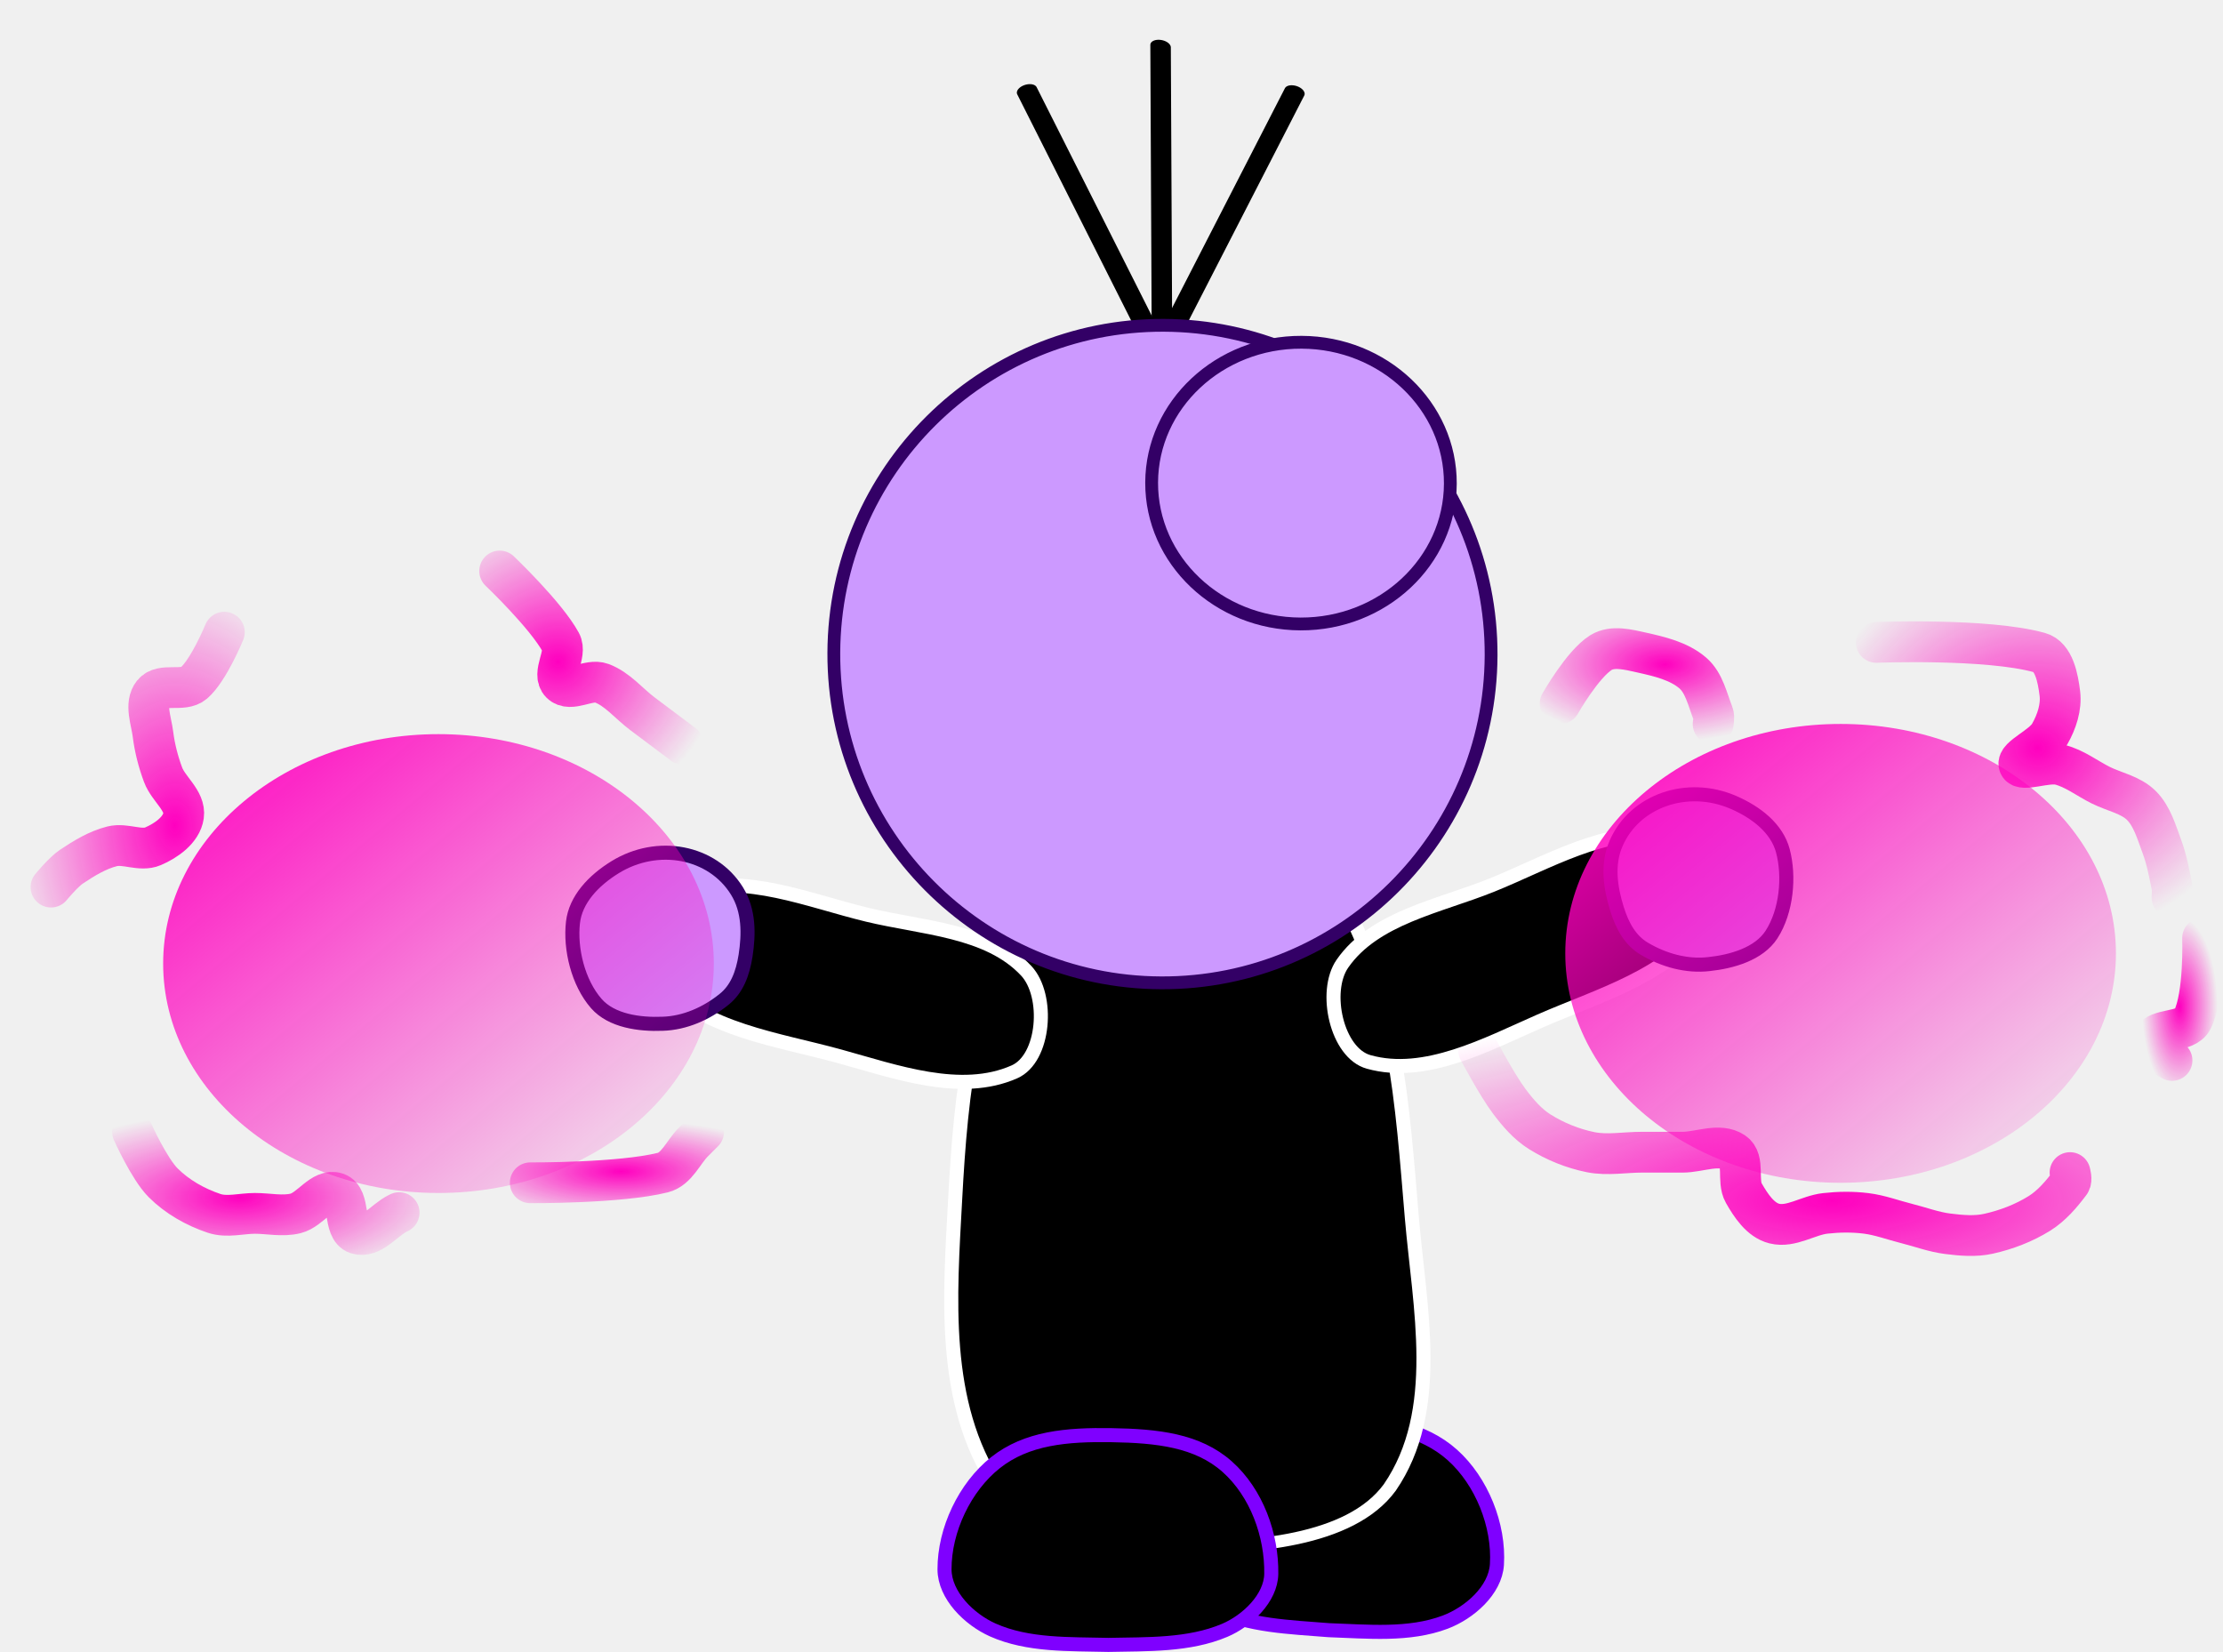
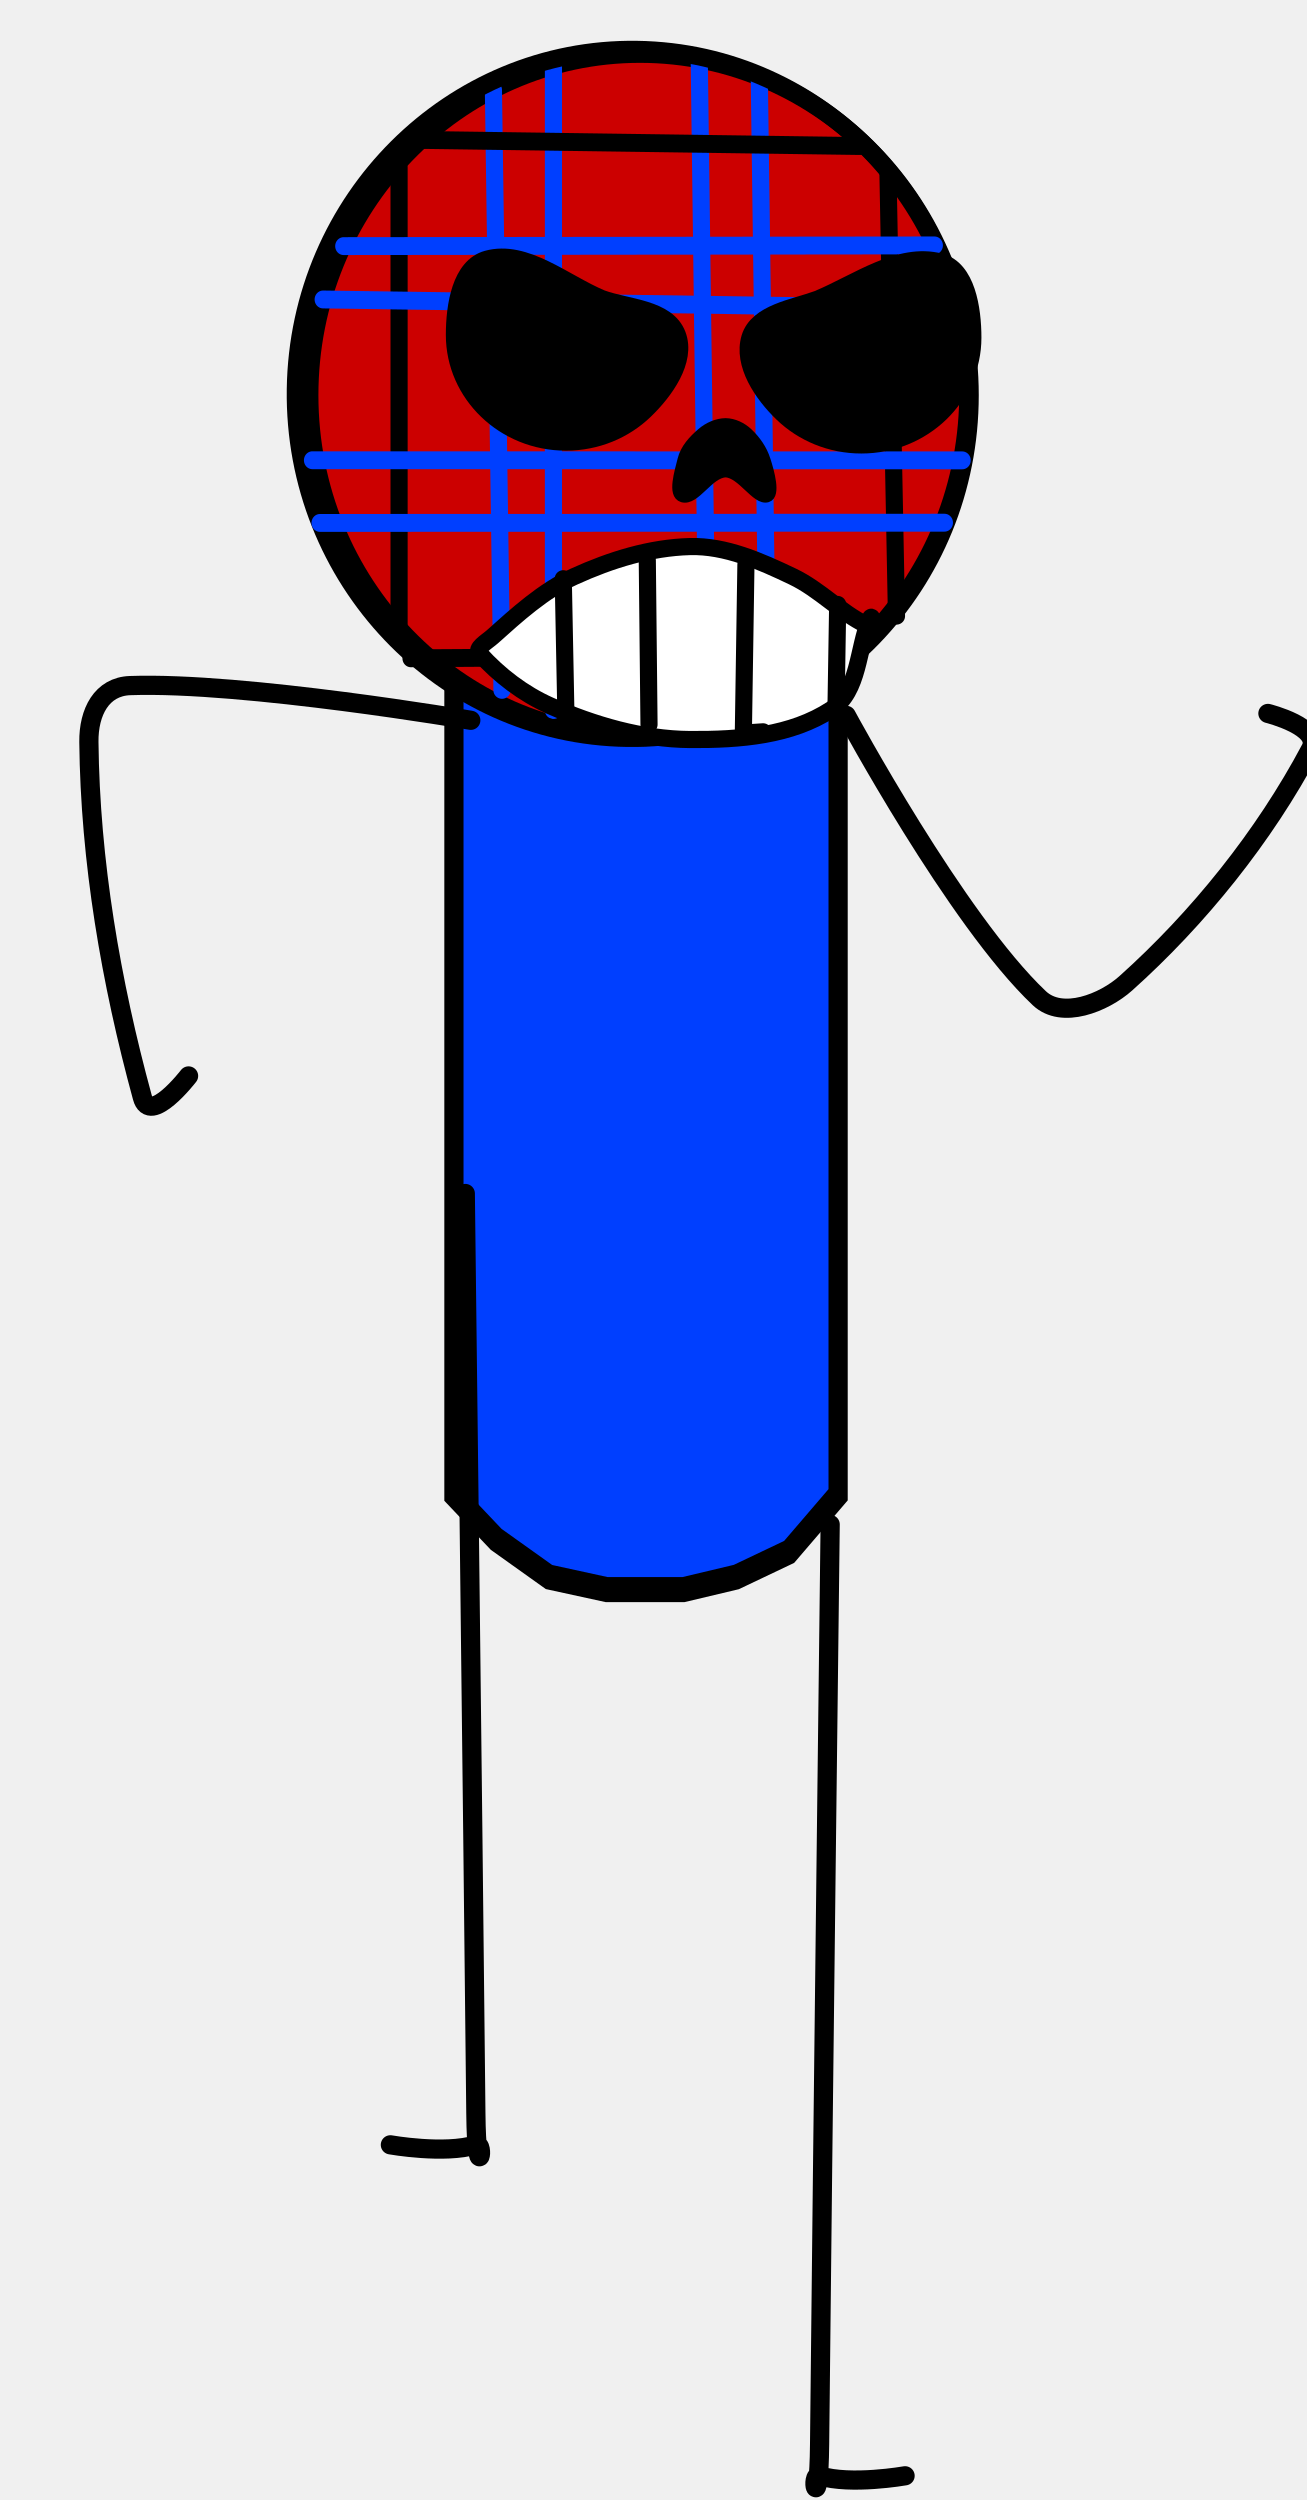
- <svg xmlns="http://www.w3.org/2000/svg" version="1.1" width="109" height="81" viewBox="-1 -1 109 81">
-   <defs>
-     <linearGradient id="grad_1" y2="1">
-       <stop offset="0" stop-color="#FF00BF" stop-opacity="1" />
-       <stop offset="1" stop-color="#FF00BF" stop-opacity="0" />
-     </linearGradient>
-     <linearGradient id="grad_2" y2="1">
-       <stop offset="0" stop-color="#FF00BF" stop-opacity="1" />
-       <stop offset="1" stop-color="#FF00BF" stop-opacity="0" />
-     </linearGradient>
-     <radialGradient id="grad_3" cx="0.545" cy="0.416" r="0.759">
-       <stop offset="0" stop-color="#FF00BF" stop-opacity="1" />
-       <stop offset="1" stop-color="#FF00BF" stop-opacity="0" />
-     </radialGradient>
-     <radialGradient id="grad_4" cx="0.714" cy="0.759" r="0.986">
-       <stop offset="0" stop-color="#FF00BF" stop-opacity="1" />
-       <stop offset="1" stop-color="#FF00BF" stop-opacity="0" />
-     </radialGradient>
-     <radialGradient id="grad_5" cx="0.399" cy="0.638" r="0.83">
-       <stop offset="0" stop-color="#FF00BF" stop-opacity="1" />
-       <stop offset="1" stop-color="#FF00BF" stop-opacity="0" />
-     </radialGradient>
-     <radialGradient id="grad_6" cx="0.318" cy="0.524" r="0.886">
-       <stop offset="0" stop-color="#FF00BF" stop-opacity="1" />
-       <stop offset="1" stop-color="#FF00BF" stop-opacity="0" />
-     </radialGradient>
-     <radialGradient id="grad_7" cx="0.524" cy="0.778" r="1.011">
-       <stop offset="0" stop-color="#FF00BF" stop-opacity="1" />
-       <stop offset="1" stop-color="#FF00BF" stop-opacity="0" />
-     </radialGradient>
-     <radialGradient id="grad_8" cx="0.596" cy="0.811" r="1.054">
-       <stop offset="0" stop-color="#FF00BF" stop-opacity="1" />
-       <stop offset="1" stop-color="#FF00BF" stop-opacity="0" />
-     </radialGradient>
-     <radialGradient id="grad_9" cx="0.681" cy="0.211" r="1.026">
-       <stop offset="0" stop-color="#FF00BF" stop-opacity="1" />
-       <stop offset="1" stop-color="#FF00BF" stop-opacity="0" />
-     </radialGradient>
-     <radialGradient id="grad_10" cx="0.555" cy="0.562" r="0.731">
-       <stop offset="0" stop-color="#FF00BF" stop-opacity="1" />
-       <stop offset="1" stop-color="#FF00BF" stop-opacity="0" />
-     </radialGradient>
-   </defs>
-   <path id="ID0.28877942729741335" fill="#000000" stroke="#7F00FF" stroke-width="2" d="M 298.025 324 C 304.460 324 310.138 324.604 314.514 328.198 C 318.827 331.741 321.611 337.901 321.500 343.500 C 321.426 347.192 317.871 350.560 314.500 352 C 309.420 354.167 303.524 353.802 298 353.850 C 292.456 353.635 286.561 353.742 281.500 351.500 C 278.326 350.095 274.995 346.802 275 343.350 C 275.008 337.855 277.268 331.864 281.536 328.198 C 285.835 324.508 291.590 324 298.025 324 Z " transform="matrix(0.3442717, 0.01465831, -0.01465831, 0.3442717, -33.25, -47.25)" />
-   <path id="ID0.6785501558333635" fill="#000000" stroke="#FFFFFF" stroke-width="2" d="M 201.600 245.800 C 209.309 245.869 219.929 246.926 223.600 253.800 C 232.205 269.938 233.187 289.303 234.600 307.500 C 235.732 322.089 239.073 338.929 231.600 351.500 C 225.956 360.392 211.998 361.463 201.600 361.500 C 192.327 361.526 180.336 359.646 175.600 351.500 C 167.727 337.950 168.913 320.560 169.600 304.800 C 170.350 287.347 171.836 268.799 180.600 253.500 C 184.213 247.019 194.151 245.734 201.600 245.800 Z " transform="matrix(0.344581, 0.001345325, -0.001173303, 0.3005203, -12.25, -34)" />
-   <g id="ID0.5338938259519637" transform="matrix(1, 0, 0, 1, 7, -22)">
-     <path id="ID0.09260875266045332" fill="#000000" stroke="#FFFFFF" stroke-width="2" d="M 264.850 259.700 C 267.723 256.250 276.326 257.195 278.250 261.250 C 282.171 269.530 279.293 279.671 278.100 288.750 C 277.015 296.968 276.524 306.848 270.450 312.550 C 267.023 315.791 258.522 312.915 256.550 308.500 C 253.315 301.226 256.692 292.561 258 284.600 C 259.396 276.115 259.340 266.337 264.850 259.700 Z " transform="matrix(-0.1341045, 0.3174174, 0.3174174, 0.1341045, -21.2, -54.2)" />
-     <path id="ID0.8909183316864073" fill="#CC99FF" stroke="#330066" stroke-width="2" d="M 265 298 C 268.587 298 272.159 298.948 274.190 301.517 C 276.515 304.453 278.104 309.157 277.450 313.100 C 276.907 316.345 273.811 318.883 270.950 320.500 C 268.224 322.084 264.852 322.559 261.650 322.150 C 259.392 321.868 257.542 320.487 255.810 318.483 C 253.790 316.118 252 313.311 252 310 C 252 306.689 253.457 303.689 255.810 301.517 C 258.163 299.345 261.413 298 265 298 Z " transform="matrix(-0.2929325, 0.1814618, 0.1814618, 0.2929325, 45.7, -71.85)" />
+ <svg xmlns="http://www.w3.org/2000/svg" version="1.1" width="46" height="88" viewBox="4 -1 46 88">
+   <path id="ID0.6069741295650601" fill="#003FFF" stroke="#000000" stroke-width="2" d="M 220 212.500 L 260 212.500 L 260 278 L 254.900 282.550 L 249.400 284.550 L 243.900 285.550 L 235.900 285.550 L 229.900 284.550 L 224.400 281.550 L 220 278 L 220 212.500 Z " transform="matrix(0.3380829, 0, 0, 0.4421431, -54.4, -71.3)" />
+   <path id="ID0.3618726124987006" fill="none" stroke="#000000" stroke-width="2" stroke-linecap="round" d="M 260.850 213.500 C 260.850 213.500 272.988 234.151 280.950 242.950 C 282.940 245.150 285.845 244.478 288.200 242.450 C 297.609 234.349 305.827 224.602 312.900 214.350 C 314.684 211.805 308.100 212.100 308.100 212.100 " transform="matrix(-0.2179055, 0.2584904, -0.2584904, -0.2179055, 132.6, 3.45)" />
+   <path id="ID0.6990157160907984" fill="none" stroke="#000000" stroke-width="2" stroke-linecap="round" d="M 220 276 C 220 276 220.776 339.869 221.100 371.750 C 221.181 379.720 222.153 374.712 221.100 375.050 C 217.847 376.052 212.200 375.050 212.200 375.050 " transform="matrix(0.3380829, 0, 0, 0.3380829, -54, -52.3)" />
+   <g id="ID0.8066711132414639">
+     <path id="ID0.5763716981746256" fill="#CC0000" stroke="#000000" stroke-width="2" d="M 228.500 148 C 239.122 148 248.747 152.118 255.716 158.771 C 262.686 165.423 267 174.611 267 184.750 C 267 194.889 262.686 204.077 255.716 210.729 C 248.747 217.382 239.122 221.500 228.500 221.500 C 217.878 221.500 208.253 217.382 201.284 210.729 C 194.314 204.077 190 194.889 190 184.750 C 190 174.611 194.314 165.423 201.284 158.771 C 208.253 152.118 217.878 148 228.500 148 Z " transform="matrix(0.3018745, 0, 0, 0.327264, -42.45, -47.55)" />
+     <path id="ID0.33080768724903464" fill="none" stroke="#003FFF" stroke-width="2" stroke-linecap="round" d="M 230 87.650 L 230 163 " transform="matrix(0.3018745, 0, 0, 0.3018745, -45.95, -25.2)" />
+     <path id="ID0.29563110787421465" fill="none" stroke="#003FFF" stroke-width="2" stroke-linecap="round" d="M 247 87 L 248 164 " transform="matrix(0.3018745, 0, 0, 0.3018745, -45.95, -25.2)" />
+     <path id="ID0.3557395921088755" fill="none" stroke="#003FFF" stroke-width="2" stroke-linecap="round" d="M 223 90.650 L 224 160.650 " transform="matrix(0.3018745, 0, 0, 0.3018745, -45.95, -25.2)" />
+     <path id="ID0.45717029785737395" fill="none" stroke="#003FFF" stroke-width="2" stroke-linecap="round" d="M 254 89 L 255 163 " transform="matrix(0.3018745, 0, 0, 0.3018745, -45.95, -25.2)" />
+     <path id="ID0.5075077214278281" fill="none" stroke="#000000" stroke-width="2" stroke-linecap="round" d="M 212 99.650 L 212 153 " transform="matrix(0.3018745, 0, 0, 0.3018745, -45.95, -25.2)" />
+     <path id="ID0.07860057288780808" fill="none" stroke="#000000" stroke-width="2" stroke-linecap="round" d="M 269 100 L 270 152 " transform="matrix(0.3018745, 0, 0, 0.3018745, -45.95, -25.2)" />
  </g>
-   <path id="ID0.5196907157078385" fill="none" stroke="#000000" stroke-width="2" stroke-linecap="round" d="M 240 147.300 L 233.350 84 " transform="matrix(-0.4858862, -0.1500208, -0.08918434, 0.2888495, 183.35, 14.25)" />
-   <path id="ID0.5196907157078385" fill="none" stroke="#000000" stroke-width="2" stroke-linecap="round" d="M 240 147.300 L 233.350 84 " transform="matrix(0.4870428, -0.1462223, 0.08692618, 0.2895371, -71.6, 13.25)" />
-   <path id="ID0.5196907157078385" fill="none" stroke="#000000" stroke-width="2" stroke-linecap="round" d="M 240 147.300 L 231.400 74.100 " transform="matrix(0.499332, 0.09622426, -0.05720338, 0.2968428, -55.4, -43)" />
-   <path id="ID0.7701462963595986" fill="#CC99FF" stroke="#330066" stroke-width="2" d="M 224.675 185.300 C 238.835 185.300 251.666 191.054 260.958 200.350 C 270.249 209.645 276 222.483 276 236.650 C 276 250.817 270.249 263.655 260.958 272.950 C 251.666 282.246 238.835 288 224.675 288 C 210.515 288 197.684 282.246 188.392 272.950 C 179.101 263.655 173.350 250.817 173.350 236.650 C 173.350 222.483 179.101 209.645 188.392 200.350 C 197.684 191.054 210.515 185.300 224.675 185.300 Z " transform="matrix(0.3139589, 0.001225771, -0.001225771, 0.3139589, -14.25, -43.5)" />
-   <path id="ID0.5253645898774266" fill="#CC99FF" stroke="#330066" stroke-width="2" d="M 154.025 236 C 160.460 236 166.291 238.465 170.514 242.448 C 174.736 246.430 177.350 251.930 177.350 258 C 177.350 264.070 174.736 269.570 170.514 273.552 C 166.291 277.535 160.460 280 154.025 280 C 147.590 280 141.759 277.535 137.536 273.552 C 133.314 269.570 130.700 264.070 130.700 258 C 130.700 251.930 133.314 246.430 137.536 242.448 C 141.759 238.465 147.590 236 154.025 236 Z " transform="matrix(0.3139589, 0.001225771, -0.001225771, 0.3139589, 14.75, -58.5)" />
-   <path id="ID0.28877942729741335" fill="#000000" stroke="#7F00FF" stroke-width="2" d="M 298.025 324 C 304.460 324 310.138 324.604 314.514 328.198 C 318.827 331.741 321.611 337.901 321.500 343.500 C 321.426 347.192 317.871 350.560 314.500 352 C 309.420 354.167 303.524 353.802 298 353.850 C 292.456 353.635 286.561 353.742 281.500 351.500 C 278.326 350.095 274.995 346.802 275 343.350 C 275.008 337.855 277.268 331.864 281.536 328.198 C 285.835 324.508 291.590 324 298.025 324 Z " transform="matrix(-0.3445334, -0.005881177, -0.005881177, 0.3445334, 158.1, -40.5)" />
-   <path id="ID0.8365832129493356" fill="none" stroke="#666666" stroke-width="2" stroke-linecap="round" d="M 177.350 190 " transform="matrix(1, 0, 0, 1, -563.5, -97)" />
-   <path id="ID0.8365832129493356" fill="none" stroke="#666666" stroke-width="2" stroke-linecap="round" d="M 177.350 190 " transform="matrix(1, 0, 0, 1, -261, -190)" />
-   <path id="ID0.8365832129493356" fill="none" stroke="#666666" stroke-width="2" stroke-linecap="round" d="M 177.350 190 " transform="matrix(1, 0, 0, 1, -419, -256)" />
-   <path id="ID0.8365832129493356" fill="none" stroke="#666666" stroke-width="2" stroke-linecap="round" d="M 177.350 190 " transform="matrix(1, 0, 0, 1, -380, -97)" />
-   <path id="ID0.8365832129493356" fill="none" stroke="#666666" stroke-width="2" stroke-linecap="round" d="M 177.350 190 " transform="matrix(1, 0, 0, 1, -265, -300)" />
-   <path id="ID0.8365832129493356" fill="none" stroke="#666666" stroke-width="2" stroke-linecap="round" d="M 177.350 190 " transform="matrix(1, 0, 0, 1, -74, -49)" />
-   <path id="ID0.8365832129493356" fill="none" stroke="#666666" stroke-width="2" stroke-linecap="round" d="M 177.350 190 " transform="matrix(1, 0, 0, 1, -259, -127)" />
-   <path id="ID0.8365832129493356" fill="none" stroke="#666666" stroke-width="2" stroke-linecap="round" d="M 177.350 190 " transform="matrix(1, 0, 0, 1, -60, -57)" />
-   <path id="ID0.8365832129493356" fill="none" stroke="#666666" stroke-width="2" stroke-linecap="round" d="M 177.350 190 " transform="matrix(1, 0, 0, 1, -271, -47)" />
-   <path id="ID0.8365832129493356" fill="none" stroke="#666666" stroke-width="2" stroke-linecap="round" d="M 177.350 190 " transform="matrix(1, 0, 0, 1, -261, -190)" />
-   <path id="ID0.8365832129493356" fill="none" stroke="#666666" stroke-width="2" stroke-linecap="round" d="M 177.350 190 " transform="matrix(1, 0, 0, 1, -419, -256)" />
-   <path id="ID0.8365832129493356" fill="none" stroke="#666666" stroke-width="2" stroke-linecap="round" d="M 177.350 190 " transform="matrix(1, 0, 0, 1, -380, -97)" />
-   <path id="ID0.8365832129493356" fill="none" stroke="#666666" stroke-width="2" stroke-linecap="round" d="M 177.350 190 " transform="matrix(1, 0, 0, 1, -265, -300)" />
-   <path id="ID0.8365832129493356" fill="none" stroke="#666666" stroke-width="2" stroke-linecap="round" d="M 177.350 190 " transform="matrix(1, 0, 0, 1, -74, -49)" />
-   <path id="ID0.8365832129493356" fill="none" stroke="#666666" stroke-width="2" stroke-linecap="round" d="M 177.350 190 " transform="matrix(1, 0, 0, 1, -259, -127)" />
-   <path id="ID0.8365832129493356" fill="none" stroke="#666666" stroke-width="2" stroke-linecap="round" d="M 177.350 190 " transform="matrix(1, 0, 0, 1, -60, -57)" />
-   <path id="ID0.8365832129493356" fill="none" stroke="#666666" stroke-width="2" stroke-linecap="round" d="M 177.350 190 " transform="matrix(1, 0, 0, 1, -271, -47)" />
-   <g id="ID0.5338938259519637" transform="matrix(1, 0, 0, 1, 7, -22)">
-     <path id="ID0.09260875266045332" fill="#000000" stroke="#FFFFFF" stroke-width="2" d="M 264.850 259.700 C 267.723 256.250 276.326 257.195 278.250 261.250 C 282.171 269.530 279.293 279.671 278.100 288.750 C 277.015 296.968 276.524 306.848 270.450 312.550 C 267.023 315.791 258.522 312.915 256.550 308.500 C 253.315 301.226 256.692 292.561 258 284.600 C 259.396 276.115 259.340 266.337 264.850 259.700 Z " transform="matrix(0.1786306, 0.2946675, -0.2946675, 0.1786306, 102.9, -62.45)" />
-     <path id="ID0.8909183316864073" fill="#CC99FF" stroke="#330066" stroke-width="2" d="M 265 298 C 268.587 298 272.159 298.948 274.190 301.517 C 276.515 304.453 278.104 309.157 277.450 313.100 C 276.907 316.345 273.811 318.883 270.950 320.500 C 268.224 322.084 264.852 322.559 261.650 322.150 C 259.392 321.868 257.542 320.487 255.810 318.483 C 253.790 316.118 252 313.311 252 310 C 252 306.689 253.457 303.689 255.810 301.517 C 258.163 299.345 261.413 298 265 298 Z " transform="matrix(0.3161105, 0.137157, -0.137157, 0.3161105, 34.1, -70.2)" />
+   <g id="ID0.8066711132414639">
+     <path id="ID0.5763716981746256" fill="none" stroke="#000000" stroke-width="2" d="M 228.500 148 C 239.122 148 248.747 152.118 255.716 158.771 C 262.686 165.423 267 174.611 267 184.750 C 267 194.889 262.686 204.077 255.716 210.729 C 248.747 217.382 239.122 221.500 228.500 221.500 C 217.878 221.500 208.253 217.382 201.284 210.729 C 194.314 204.077 190 194.889 190 184.750 C 190 174.611 194.314 165.423 201.284 158.771 C 208.253 152.118 217.878 148 228.500 148 Z " transform="matrix(-0.004388241, 0.3146369, -0.322038, -0.004491465, 86.75, -58.2)" />
+     <path id="ID0.33080768724903464" fill="none" stroke="#003FFF" stroke-width="2" stroke-linecap="round" d="M 230 87.650 L 230 163 " transform="matrix(-0.004388241, 0.3146369, -0.297054, -0.004143012, 64.8, -62.15)" />
+     <path id="ID0.29563110787421465" fill="none" stroke="#003FFF" stroke-width="2" stroke-linecap="round" d="M 247 87 L 248 164 " transform="matrix(-0.004388241, 0.3146369, -0.297054, -0.004143012, 64.8, -62.15)" />
+     <path id="ID0.3557395921088755" fill="none" stroke="#003FFF" stroke-width="2" stroke-linecap="round" d="M 223 90.650 L 224 160.650 " transform="matrix(-0.004388241, 0.3146369, -0.297054, -0.004143012, 64.8, -62.15)" />
+     <path id="ID0.45717029785737395" fill="none" stroke="#003FFF" stroke-width="2" stroke-linecap="round" d="M 254 89 L 255 163 " transform="matrix(-0.004388241, 0.3146369, -0.297054, -0.004143012, 64.8, -62.15)" />
+     <path id="ID0.5075077214278281" fill="none" stroke="#000000" stroke-width="2" stroke-linecap="round" d="M 212 99.650 L 212 153 " transform="matrix(-0.004388241, 0.3146369, -0.297054, -0.004143012, 64.8, -62.15)" />
+     <path id="ID0.07860057288780808" fill="none" stroke="#000000" stroke-width="2" stroke-linecap="round" d="M 269 100 L 270 152 " transform="matrix(-0.004388241, 0.3146369, -0.297054, -0.004143012, 64.8, -62.15)" />
  </g>
-   <path id="ID0.5165919158607721" fill="url(#grad_1)" stroke="none" d="M 201.500 154 C 205.225 154 208.600 155.261 211.043 157.297 C 213.487 159.334 215 162.146 215 165.250 C 215 168.354 213.487 171.166 211.043 173.203 C 208.600 175.239 205.225 176.500 201.500 176.500 C 197.775 176.500 194.400 175.239 191.957 173.203 C 189.513 171.166 188 168.354 188 165.250 C 188 162.146 189.513 159.334 191.957 157.297 C 194.400 155.261 197.775 154 201.500 154 Z " transform="matrix(1, 0, 0, 1, -181, -119)" />
-   <path id="ID0.5165919158607721" fill="url(#grad_2)" stroke="none" d="M 201.500 154 C 205.225 154 208.600 155.261 211.043 157.297 C 213.487 159.334 215 162.146 215 165.250 C 215 168.354 213.487 171.166 211.043 173.203 C 208.600 175.239 205.225 176.500 201.500 176.500 C 197.775 176.500 194.400 175.239 191.957 173.203 C 189.513 171.166 188 168.354 188 165.250 C 188 162.146 189.513 159.334 191.957 157.297 C 194.400 155.261 197.775 154 201.500 154 Z " transform="matrix(1, 0, 0, 1, -112.25, -119.5)" />
-   <path id="ID0.7451663454994559" fill="none" stroke="url(#grad_3)" stroke-width="2" stroke-linecap="round" d="M 272 149.500 C 272 149.500 277.428 149.286 280 150 C 280.717 150.199 280.908 151.261 281 152 C 281.085 152.681 280.841 153.404 280.500 154 C 280.150 154.613 278.871 155.114 279 155.500 C 279.121 155.864 280.354 155.338 281 155.500 C 281.722 155.681 282.334 156.167 283 156.500 C 283.666 156.833 284.473 156.973 285 157.500 C 285.527 158.027 285.739 158.803 286 159.500 C 286.241 160.143 286.365 160.827 286.500 161.500 C 286.534 161.668 286.500 162 286.500 162 " transform="matrix(1, 0, 0, 1, -181, -119)" />
-   <path id="ID0.565892634447664" fill="none" stroke="url(#grad_4)" stroke-width="2" stroke-linecap="round" d="M 191 149 C 191 149 190.237 150.868 189.500 151.500 C 188.979 151.947 187.929 151.464 187.500 152 C 187.084 152.520 187.417 153.339 187.500 154 C 187.585 154.681 187.759 155.357 188 156 C 188.261 156.697 189.105 157.263 189 158 C 188.900 158.699 188.149 159.222 187.500 159.500 C 186.888 159.762 186.146 159.338 185.500 159.500 C 184.778 159.681 184.120 160.087 183.500 160.500 C 183.108 160.761 182.500 161.500 182.500 161.500 " transform="matrix(1, 0, 0, 1, -181, -119)" />
-   <path id="ID0.04912952799350023" fill="none" stroke="url(#grad_5)" stroke-width="2" stroke-linecap="round" d="M 186.500 173.500 C 186.500 173.500 187.314 175.314 188 176 C 188.686 176.686 189.579 177.193 190.500 177.500 C 191.132 177.711 191.834 177.500 192.500 177.500 C 193.166 177.500 193.854 177.662 194.500 177.500 C 195.222 177.319 195.794 176.265 196.500 176.500 C 197.206 176.735 196.794 178.265 197.500 178.500 C 198.206 178.735 198.834 177.833 199.500 177.500 C 199.667 177.417 199.500 177.500 199.500 177.500 " transform="matrix(1, 0, 0, 1, -181, -119)" />
-   <path id="ID0.4933362430892885" fill="none" stroke="url(#grad_6)" stroke-width="2" stroke-linecap="round" d="M 204.500 146 C 204.500 146 206.765 148.152 207.500 149.500 C 207.819 150.085 207.029 151.029 207.500 151.500 C 207.971 151.971 208.876 151.266 209.500 151.500 C 210.279 151.792 210.834 152.500 211.500 153 C 212.166 153.500 213.500 154.500 213.500 154.500 " transform="matrix(1, 0, 0, 1, -181, -119)" />
-   <path id="ID0.5990025224164128" fill="none" stroke="url(#grad_7)" stroke-width="2" stroke-linecap="round" d="M 206 176 C 206 176 210.394 176.027 212.500 175.500 C 213.185 175.329 213.500 174.500 214 174 C 214.167 173.833 214.500 173.500 214.500 173.500 " transform="matrix(1, 0, 0, 1, -181, -119)" />
-   <path id="ID0.6663485453464091" fill="none" stroke="url(#grad_8)" stroke-width="2" stroke-linecap="round" d="M 252.500 169.500 C 252.500 169.500 253.417 171.223 254 172 C 254.424 172.565 254.901 173.126 255.500 173.500 C 256.260 173.975 257.121 174.324 258 174.500 C 258.816 174.663 259.668 174.500 260.500 174.500 C 261.166 174.500 261.834 174.500 262.500 174.500 C 263.332 174.500 264.307 174.038 265 174.500 C 265.571 174.881 265.159 175.904 265.500 176.500 C 265.850 177.113 266.315 177.829 267 178 C 267.824 178.206 268.656 177.594 269.500 177.500 C 270.162 177.426 270.839 177.417 271.500 177.500 C 272.181 177.585 272.834 177.833 273.500 178 C 274.166 178.167 274.819 178.415 275.500 178.500 C 276.161 178.583 276.850 178.644 277.500 178.500 C 278.375 178.305 279.240 177.975 280 177.500 C 280.599 177.126 281.076 176.565 281.500 176 C 281.606 175.859 281.500 175.500 281.500 175.500 " transform="matrix(1, 0, 0, 1, -181, -119)" />
-   <path id="ID0.6086086388677359" fill="none" stroke="url(#grad_9)" stroke-width="2" stroke-linecap="round" d="M 256.500 152.500 C 256.500 152.500 257.596 150.565 258.500 150 C 259.065 149.647 259.850 149.856 260.500 150 C 261.375 150.195 262.319 150.416 263 151 C 263.565 151.485 263.723 152.309 264 153 C 264.069 153.173 264 153.500 264 153.500 " transform="matrix(1, 0, 0, 1, -181, -119)" />
-   <path id="ID0.8711751201190054" fill="none" stroke="url(#grad_10)" stroke-width="2" stroke-linecap="round" d="M 288 164 C 288 164 288.100 166.799 287.500 168 C 287.167 168.666 285.806 168.387 285.500 169 C 285.306 169.387 286.500 170 286.500 170 " transform="matrix(1, 0, 0, 1, -181, -119)" />
+   <path id="ID0.8970635286532342" fill="#000000" stroke="#000000" stroke-width="2" d="M 225.500 173.600 C 228.530 174.709 233.165 174.703 234.350 177.850 C 235.480 180.848 232.874 184.442 230.540 186.686 C 228.177 188.958 224.937 190.350 221.350 190.350 C 217.763 190.350 214.513 188.949 212.160 186.686 C 209.807 184.424 208.350 181.299 208.350 177.850 C 208.350 174.401 209.073 169.865 212.160 169.014 C 216.626 167.785 221.124 171.760 225.500 173.600 Z " transform="matrix(0.3018745, 0, 0, 0.3018745, -42.9, -42.9)" />
+   <path id="ID0.8970635286532342" fill="#000000" stroke="#000000" stroke-width="2" d="M 216.250 173.350 C 220.916 171.405 225.741 167.771 230.540 169.014 C 233.640 169.820 234.350 174.462 234.350 177.850 C 234.350 181.238 232.893 184.424 230.540 186.686 C 228.187 188.949 224.937 190.350 221.350 190.350 C 217.763 190.350 214.513 188.949 212.160 186.686 C 209.807 184.424 207.429 180.917 208.350 177.850 C 209.237 174.923 213.477 174.367 216.250 173.350 Z " transform="matrix(0.3018745, 0, 0, 0.3018745, -32.5, -42.8)" />
+   <g id="ID0.6260323864407837">
+     <path id="ID0.570734029635787" fill="#FFFFFF" stroke="#000000" stroke-width="2" stroke-linecap="round" d="M 253.100 197.750 C 256.251 199.257 258.610 201.892 261.700 203.400 C 262.370 203.960 262.475 201.825 262.100 202.700 C 260.645 206.159 260.870 211.111 257.600 213.250 C 252.897 216.314 246.997 216.791 241.100 216.750 C 235.515 216.708 229.902 215.059 224.798 212.807 C 221.688 211.425 218.870 209.266 216.600 206.750 C 216.032 206.120 217.398 205.379 218.100 204.750 C 220.906 202.234 224.025 199.381 227.600 197.750 C 231.904 195.788 236.468 194.380 241.100 194.250 C 245.272 194.134 249.346 195.957 253.100 197.750 Z " transform="matrix(0.3018745, 0, 0, 0.3018745, -44.5, -40.4)" />
+     <path id="ID0.8104396956041455" fill="none" stroke="#000000" stroke-width="2" stroke-linecap="round" d="M 224.850 198.500 L 225.150 213.850 " transform="matrix(0.3018745, 0, 0, 0.3018745, -44.05, -40.55)" />
+     <path id="ID0.09764078725129366" fill="none" stroke="#000000" stroke-width="2" stroke-linecap="round" d="M 234.650 196.350 L 234.850 215.500 " transform="matrix(0.3018745, 0, 0, 0.3018745, -44.05, -40.55)" />
+     <path id="ID0.38310798816382885" fill="none" stroke="#000000" stroke-width="2" stroke-linecap="round" d="M 246.150 196.850 L 245.850 216.500 L 248.150 216.350 " transform="matrix(0.3018745, 0, 0, 0.3018745, -44.05, -40.55)" />
+     <path id="ID0.3697171122767031" fill="none" stroke="#000000" stroke-width="2" stroke-linecap="round" d="M 256.850 201.500 L 256.650 213.850 " transform="matrix(0.3018745, 0, 0, 0.3018745, -44.05, -40.55)" />
+   </g>
+   <path id="ID0.8970635286532342" fill="#000000" stroke="#000000" stroke-width="2" d="M 221.500 170.500 C 223.275 170.525 225.067 171.398 226.350 172.600 C 228.054 174.207 229.482 176.217 230.200 178.500 C 231.048 181.109 232.433 186.115 230.540 186.686 C 228.061 187.432 224.947 181.428 221.500 181.300 C 217.894 181.428 215.019 187.520 212.160 186.686 C 209.898 186.026 211.446 181.141 212.100 178.500 C 212.691 176.059 214.468 174.168 216.300 172.600 C 217.755 171.353 219.652 170.525 221.500 170.500 Z " transform="matrix(0.1629407, 0, 0, 0.1629407, -6.55, -13.9)" />
+   <path id="ID0.6990157160907984" fill="none" stroke="#000000" stroke-width="2" stroke-linecap="round" d="M 220 276 C 220 276 220.776 339.869 221.100 371.750 C 221.181 379.720 222.153 374.712 221.100 375.050 C 217.847 376.052 212.200 375.050 212.200 375.050 " transform="matrix(-0.3380829, 0, 0, 0.3380829, 107.6, -40.65)" />
+   <path id="ID0.3618726124987006" fill="none" stroke="#000000" stroke-width="2" stroke-linecap="round" d="M 260.850 213.500 C 260.850 213.500 272.320 234.796 280.950 242.950 C 283.320 245.188 287.684 243.427 289.950 241.400 C 297.462 234.670 304.355 226.143 309.200 217 C 310.412 214.713 304.750 213.300 304.750 213.300 " transform="matrix(0.3380829, 0, 0, 0.3380829, -54.4, -48)" />
</svg>
